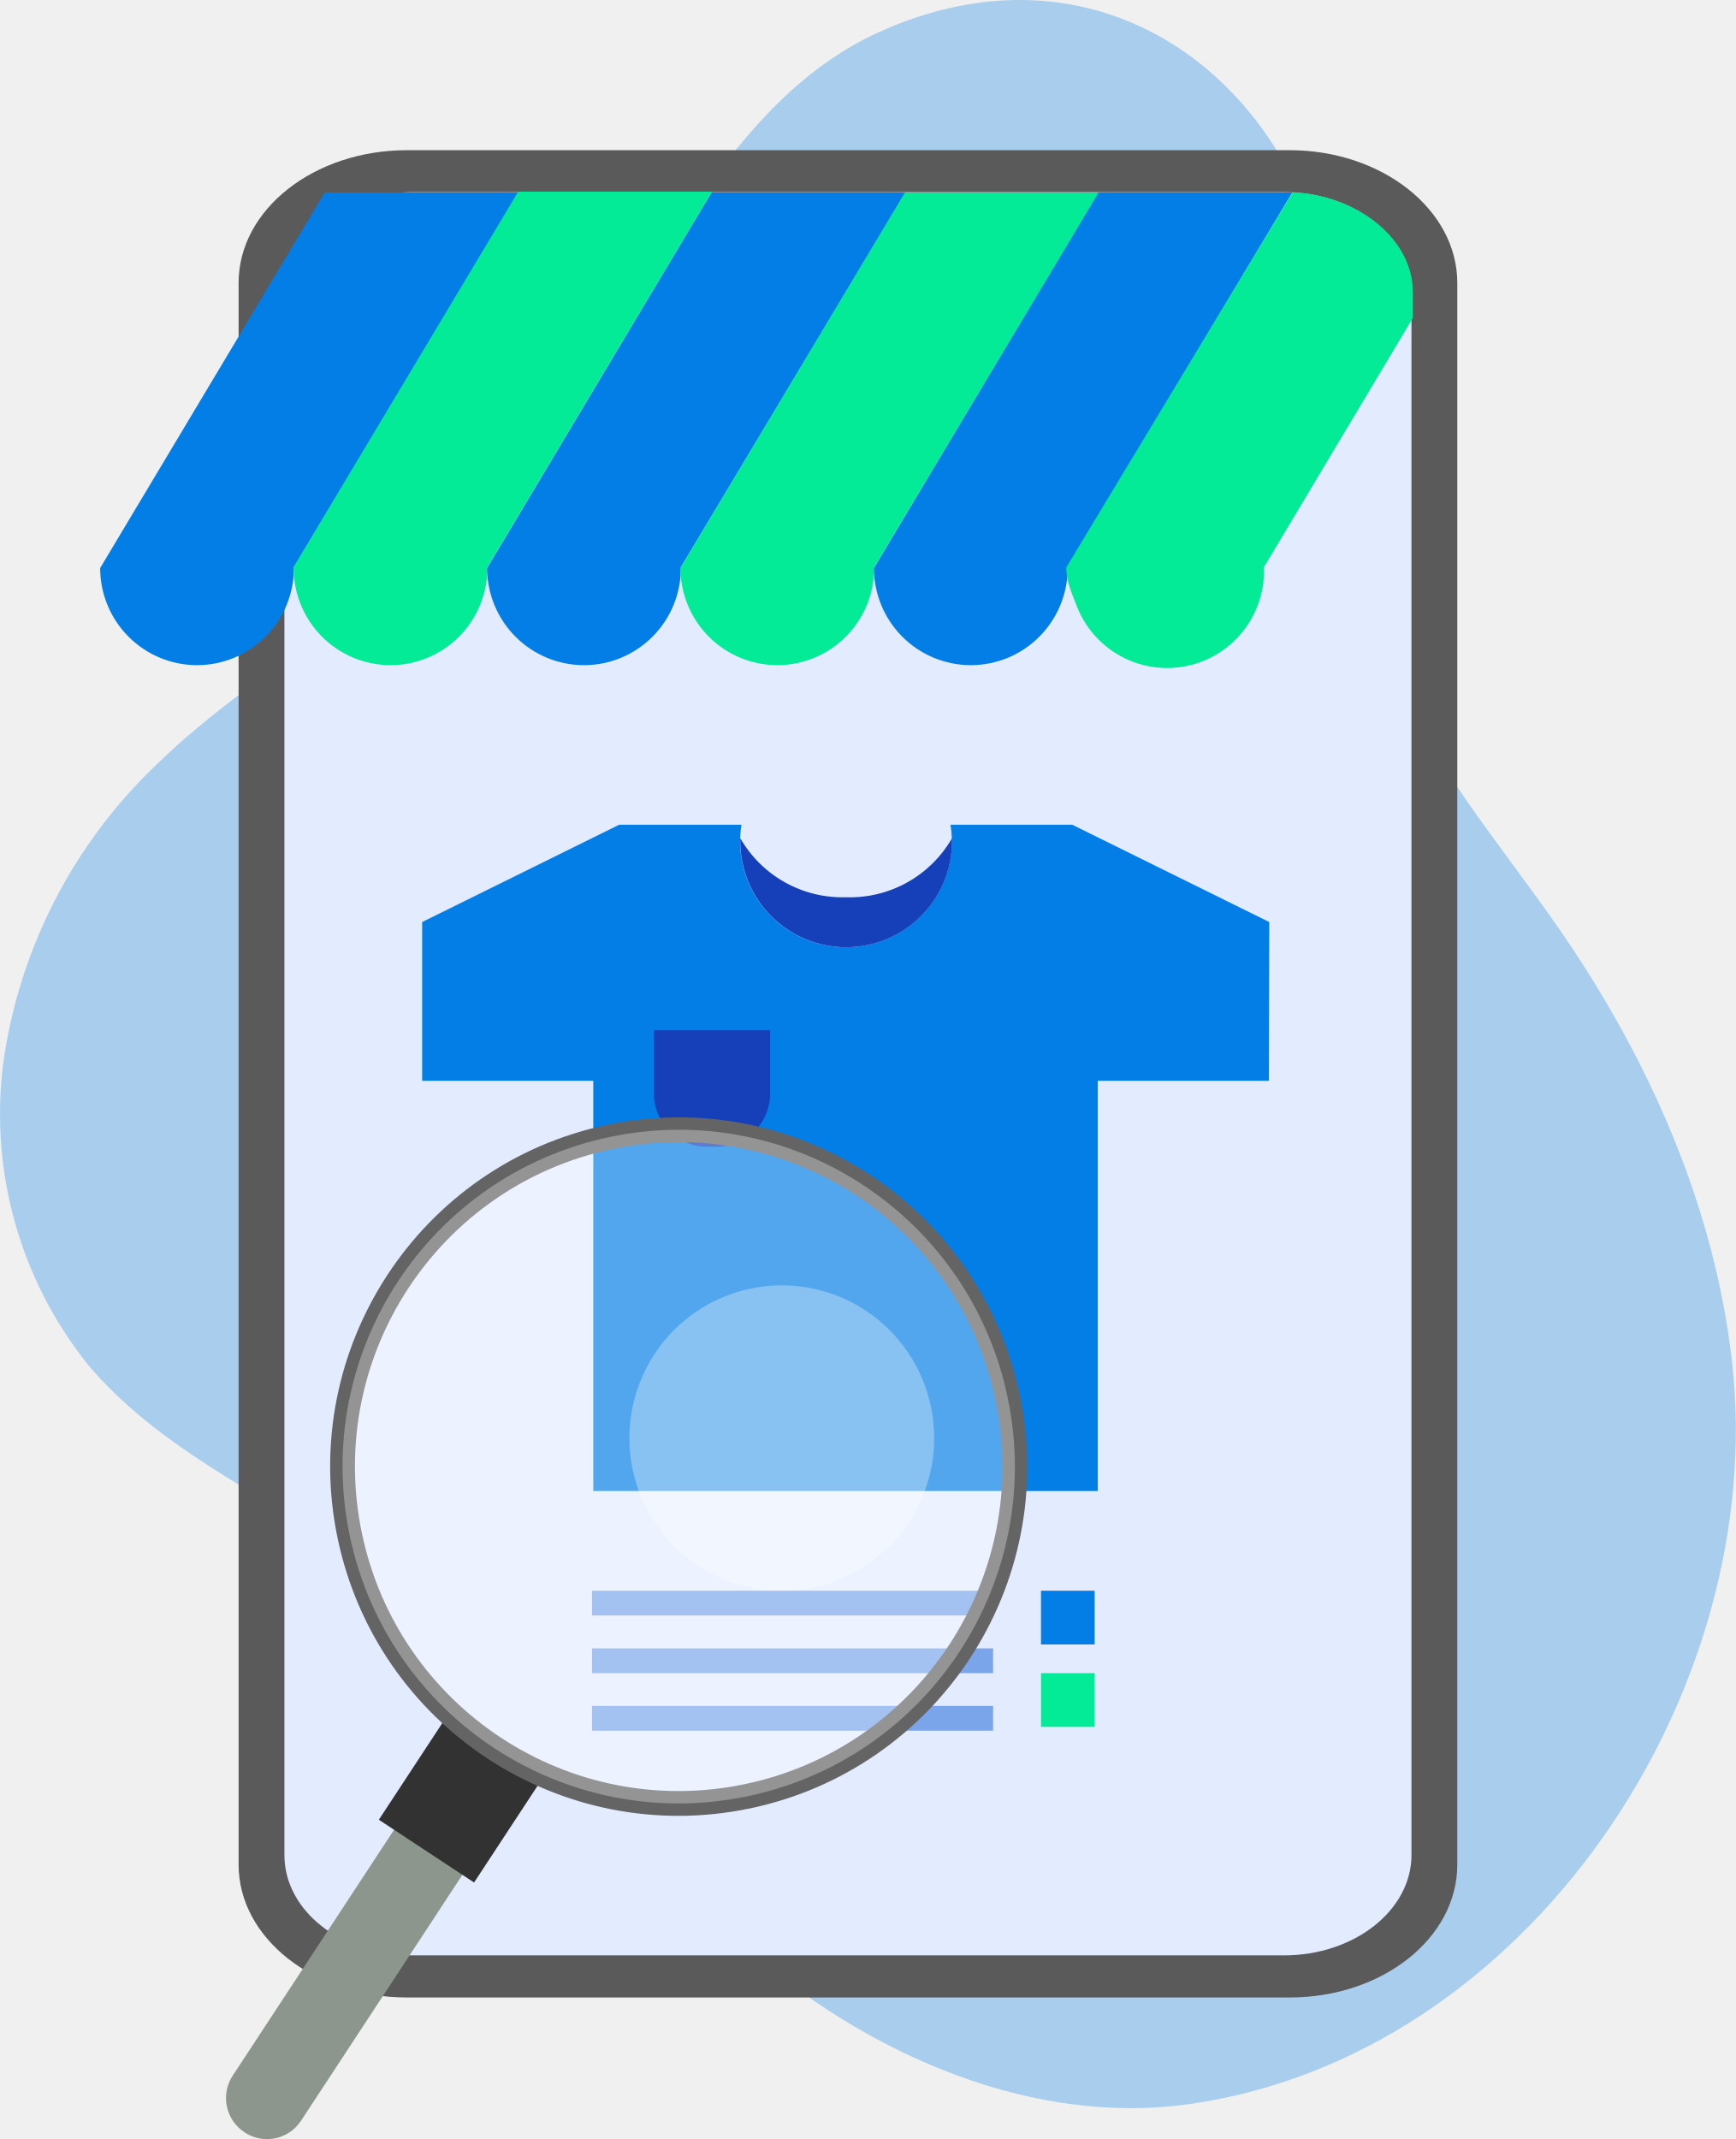
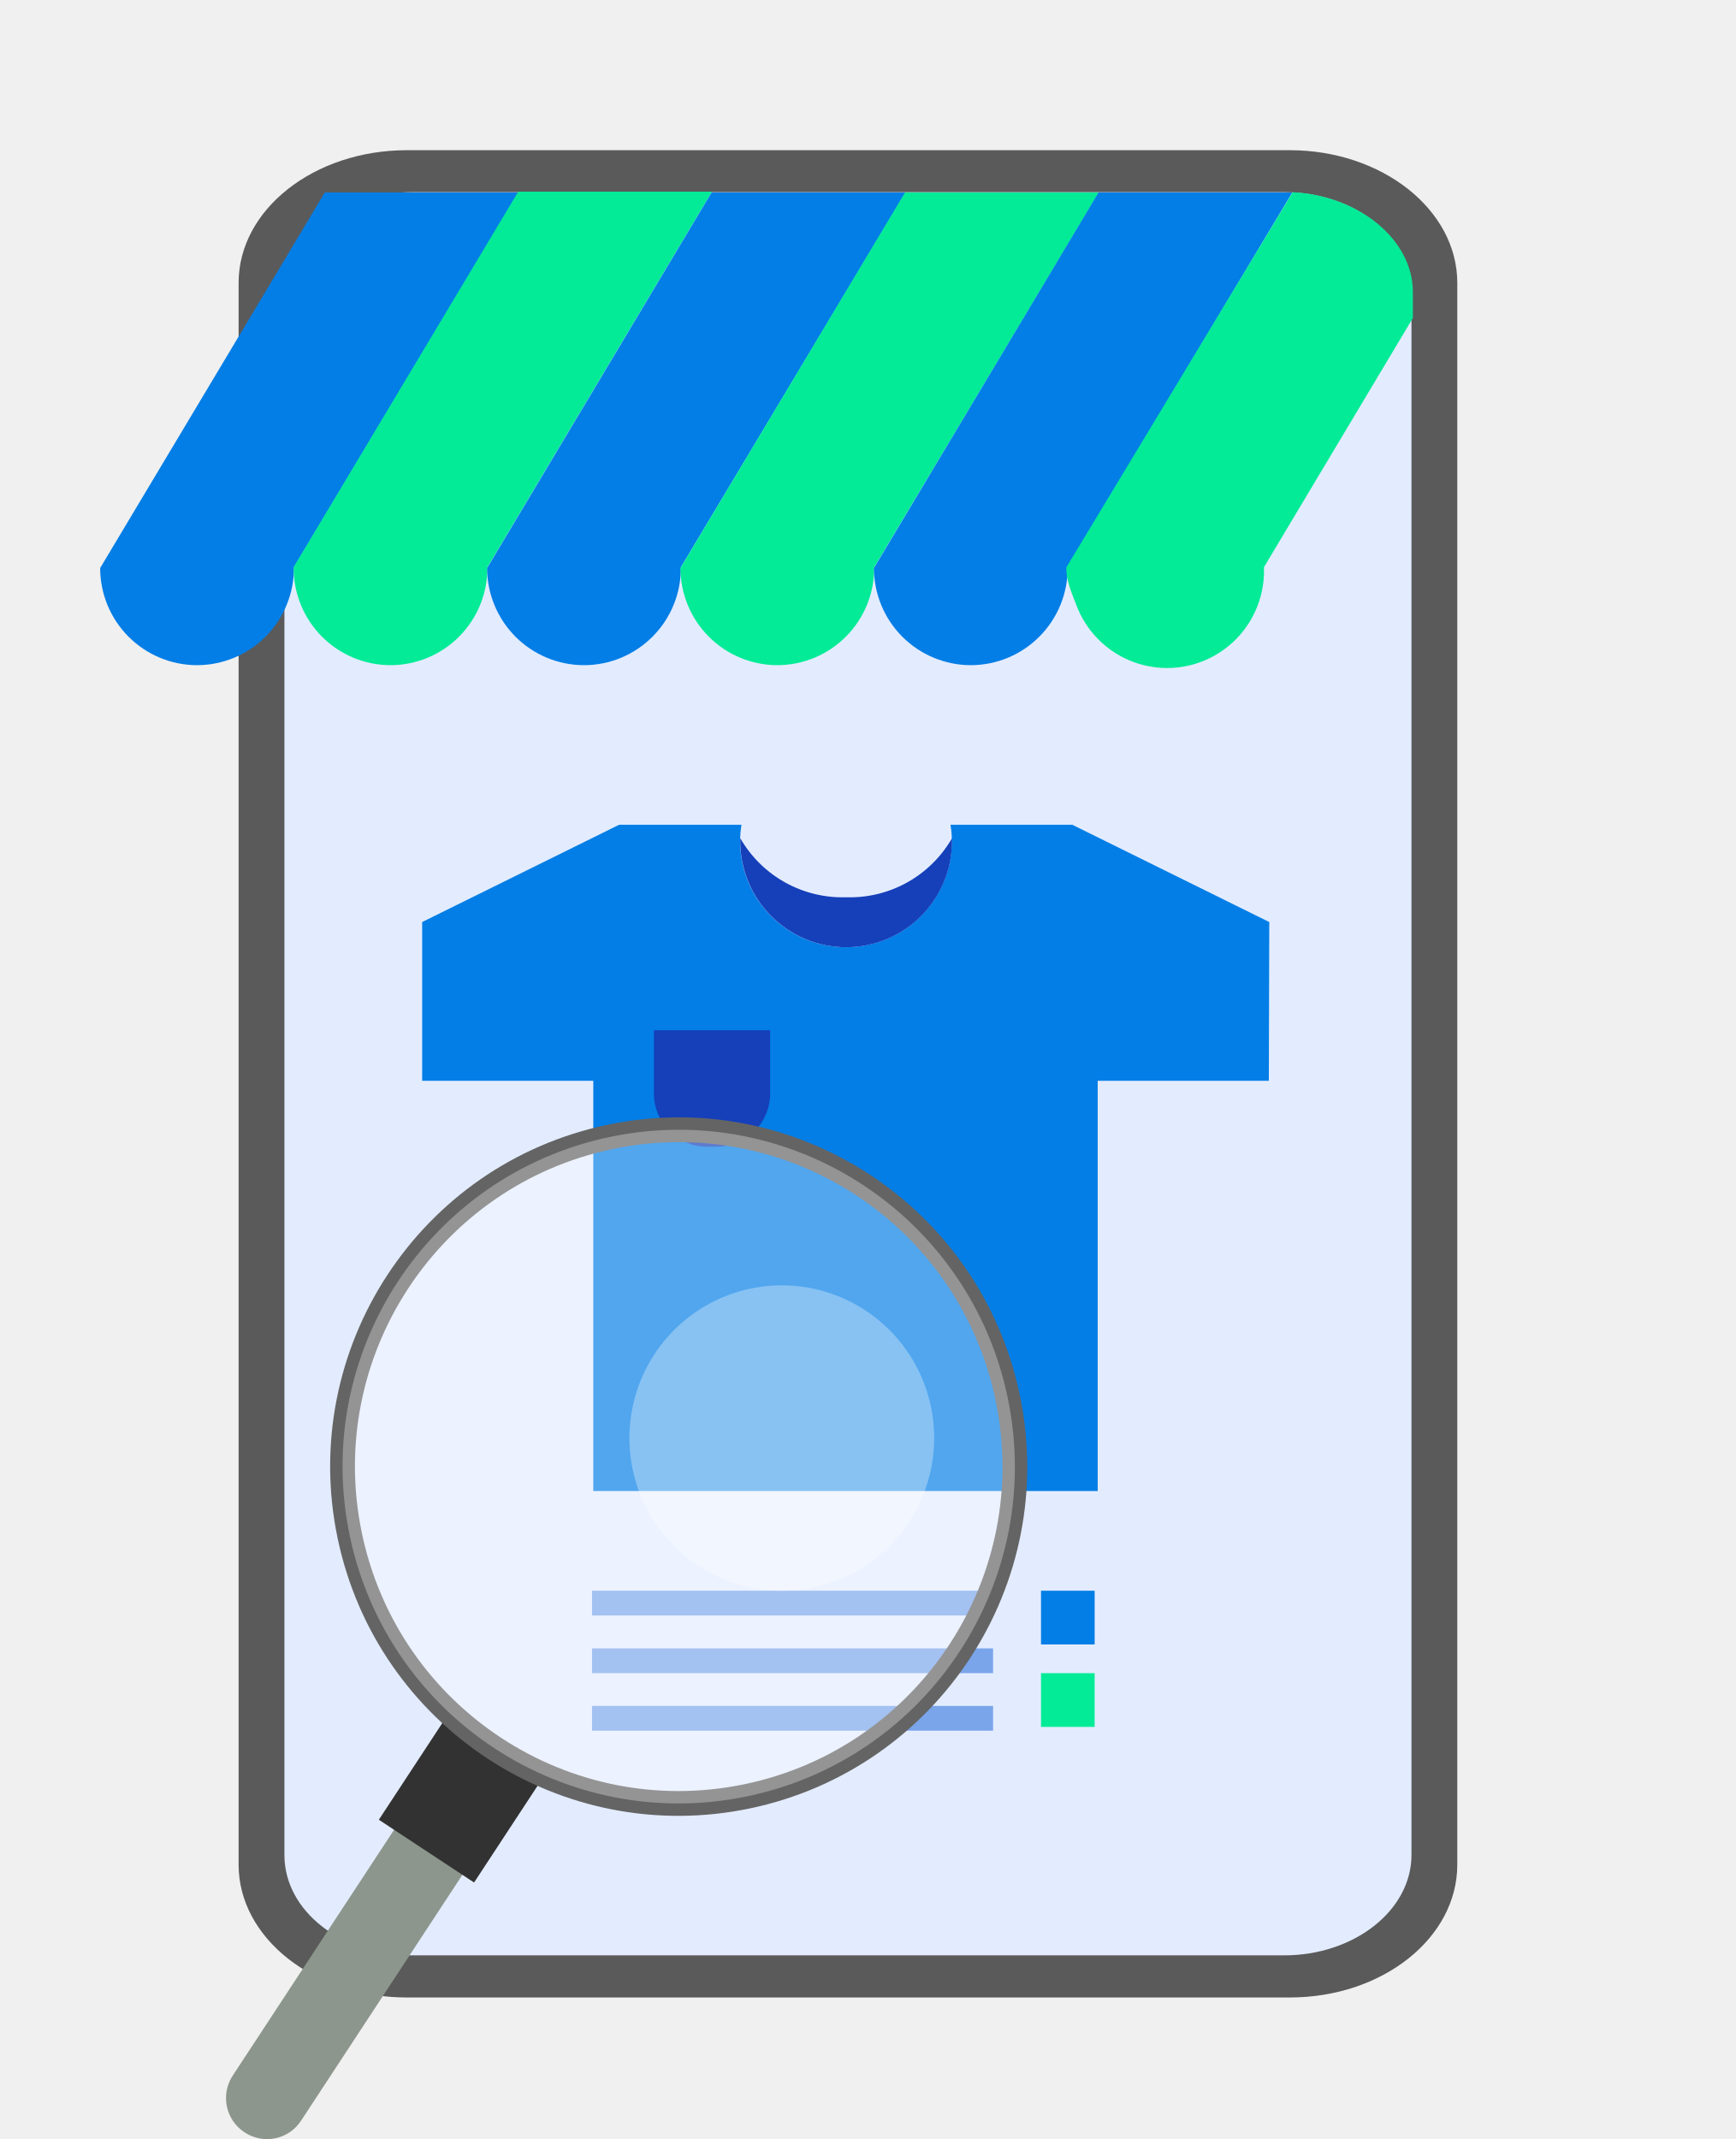
<svg xmlns="http://www.w3.org/2000/svg" width="280" height="345" viewBox="0 0 280 345" fill="none">
-   <g clip-path="url(#clip0_3_122)">
-     <path opacity="0.3" d="M141.498 5.306C120.679 14.901 109.796 37.433 96.796 56.352C86.063 71.941 73.043 85.817 58.176 97.51C47.113 106.203 35.036 113.676 25.01 123.542C12.044 135.976 3.511 152.331 0.721 170.096C-0.608 178.926 -0.092 187.936 2.235 196.555C4.562 205.175 8.65 213.217 14.24 220.172C25.168 233.131 41.075 240.491 55.292 249.725C68.908 258.561 81.218 269.269 91.861 281.536C98.959 289.754 105.38 298.627 112.635 306.619C131.9 327.503 162.655 343.487 191.766 339.378C246.473 331.68 285.475 272.912 279.346 219.494C276.507 194.66 266.053 171.021 251.88 150.409C241.764 135.666 229.529 121.961 223.446 105.119C216.799 86.696 218.173 66.399 214.636 47.118C208.011 11.537 176.467 -10.769 141.498 5.306Z" fill="#037EE6" />
+   <g clip-path="url(#clip0_256_3795)">
    <path d="M208.012 24.225H65.635C50.651 24.225 38.484 33.798 38.484 45.628V300.749C38.484 312.579 50.651 322.175 65.635 322.175H208.012C222.995 322.175 235.049 312.579 235.049 300.749V45.628C235.049 33.798 222.882 24.225 208.012 24.225Z" fill="#5A5A5A" />
-     <path d="M207.133 30.998H66.401C55.135 30.998 45.874 38.245 45.874 47.186V299.191C45.874 308.222 55.067 315.379 66.401 315.379H207.133C218.399 315.379 227.659 308.132 227.659 299.191V47.186C227.659 38.245 218.466 30.998 207.133 30.998Z" fill="#E3ECFF" />
-     <path d="M31.792 107.286C27.645 107.286 23.668 105.635 20.735 102.697C17.803 99.759 16.155 95.773 16.155 91.618L52.386 31.043H83.637L47.407 91.482C47.424 93.549 47.034 95.6 46.257 97.515C45.481 99.43 44.334 101.172 42.883 102.641C41.431 104.11 39.704 105.277 37.8 106.074C35.897 106.871 33.855 107.283 31.792 107.286Z" fill="#037EE6" />
-     <path d="M62.976 107.286C60.913 107.283 58.871 106.871 56.967 106.074C55.064 105.277 53.337 104.11 51.885 102.641C50.434 101.172 49.287 99.43 48.511 97.515C47.734 95.6 47.343 93.549 47.361 91.482L83.592 30.908H114.843L78.613 91.482C78.631 93.551 78.239 95.603 77.462 97.52C76.684 99.437 75.535 101.18 74.081 102.649C72.627 104.119 70.897 105.285 68.991 106.081C67.085 106.877 65.041 107.286 62.976 107.286Z" fill="#03EB97" />
-     <path d="M94.182 107.286C90.039 107.28 86.067 105.627 83.14 102.689C80.212 99.751 78.568 95.769 78.568 91.618L114.776 31.043H146.05L109.819 91.482C109.837 93.551 109.446 95.603 108.668 97.52C107.89 99.437 106.741 101.18 105.287 102.649C103.833 104.119 102.103 105.285 100.197 106.081C98.291 106.877 96.247 107.286 94.182 107.286Z" fill="#037EE6" />
-     <path d="M125.388 107.286C121.241 107.286 117.264 105.635 114.331 102.697C111.399 99.759 109.751 95.773 109.751 91.618L145.982 31.043H177.233L141.003 91.482C141.02 93.549 140.63 95.6 139.854 97.515C139.077 99.43 137.93 101.172 136.479 102.641C135.027 104.11 133.3 105.277 131.397 106.074C129.493 106.871 127.451 107.283 125.388 107.286Z" fill="#03EB97" />
-     <path d="M156.595 107.286C152.447 107.286 148.47 105.635 145.538 102.697C142.605 99.759 140.958 95.773 140.958 91.618L177.188 31.043H208.44L172.209 91.482C172.227 93.549 171.836 95.6 171.06 97.515C170.283 99.43 169.136 101.172 167.685 102.641C166.234 104.11 164.506 105.277 162.603 106.074C160.7 106.871 158.657 107.283 156.595 107.286Z" fill="#037EE6" />
+     <path d="M207.133 30.998H66.401C55.135 30.998 45.874 38.246 45.874 47.186V299.191C45.874 308.222 55.067 315.379 66.401 315.379H207.133C218.399 315.379 227.659 308.132 227.659 299.191V47.186C227.659 38.246 218.466 30.998 207.133 30.998Z" fill="#E3ECFF" />
+     <path d="M31.792 107.286C27.645 107.286 23.668 105.635 20.735 102.697C17.803 99.759 16.155 95.773 16.155 91.618L52.386 31.044H83.637L47.407 91.482C47.424 93.549 47.034 95.6 46.257 97.515C45.481 99.43 44.334 101.172 42.883 102.641C41.431 104.11 39.704 105.277 37.8 106.074C35.897 106.871 33.855 107.283 31.792 107.286Z" fill="#037EE6" />
+     <path d="M62.976 107.286C60.913 107.283 58.871 106.871 56.967 106.074C55.064 105.277 53.337 104.11 51.885 102.641C50.434 101.172 49.287 99.43 48.511 97.515C47.734 95.6 47.344 93.549 47.361 91.482L83.592 30.908H114.843L78.613 91.482C78.631 93.551 78.239 95.603 77.462 97.52C76.684 99.437 75.535 101.18 74.081 102.649C72.627 104.119 70.897 105.285 68.991 106.081C67.085 106.877 65.041 107.286 62.976 107.286Z" fill="#03EB97" />
+     <path d="M94.182 107.286C90.039 107.28 86.067 105.627 83.14 102.689C80.212 99.751 78.568 95.769 78.568 91.618L114.776 31.044H146.05L109.819 91.482C109.837 93.551 109.445 95.603 108.668 97.52C107.89 99.437 106.741 101.18 105.287 102.649C103.833 104.119 102.103 105.285 100.197 106.081C98.291 106.877 96.247 107.286 94.182 107.286Z" fill="#037EE6" />
+     <path d="M125.388 107.286C121.241 107.286 117.264 105.635 114.331 102.697C111.399 99.759 109.751 95.773 109.751 91.618L145.982 31.044H177.233L141.003 91.482C141.02 93.549 140.63 95.6 139.854 97.515C139.077 99.43 137.93 101.172 136.479 102.641C135.027 104.11 133.3 105.277 131.397 106.074C129.493 106.871 127.451 107.283 125.388 107.286Z" fill="#03EB97" />
+     <path d="M156.595 107.286C152.447 107.286 148.47 105.635 145.538 102.697C142.605 99.759 140.958 95.773 140.958 91.618L177.188 31.044H208.44L172.209 91.482C172.227 93.549 171.836 95.6 171.06 97.515C170.283 99.43 169.136 101.172 167.685 102.641C166.234 104.11 164.506 105.277 162.603 106.074C160.7 106.871 158.658 107.283 156.595 107.286Z" fill="#037EE6" />
    <path d="M208.5 31L172 91.5C171.92 93.606 172.88 95.689 173.629 97.658C174.378 99.628 175.516 101.426 176.975 102.944C178.434 104.462 180.184 105.67 182.119 106.495C184.055 107.32 186.137 107.745 188.24 107.745C190.344 107.745 192.425 107.32 194.361 106.495C196.297 105.67 198.046 104.462 199.505 102.944C200.964 101.426 202.102 99.628 202.851 97.658C203.601 95.689 203.946 93.588 203.866 91.482L227.884 51.295V47.096C227.884 38.629 219.157 31.564 208.5 31Z" fill="#03EB97" />
    <path d="M160.177 265.867H95.489V269.864H160.177V265.867Z" fill="#7AA5EA" />
    <path d="M204.722 148.715L172.952 133.024H153.305C153.449 133.897 153.524 134.78 153.53 135.666C153.53 140.204 151.731 144.557 148.528 147.767C145.325 150.976 140.981 152.779 136.451 152.779C131.922 152.779 127.578 150.976 124.375 147.767C121.172 144.557 119.372 140.204 119.372 135.666C119.378 134.78 119.454 133.897 119.598 133.024H99.86L68.09 148.715V174.317H95.692V240.491H177.053V174.317H204.654L204.722 148.715Z" fill="#037EE6" />
    <path d="M136.451 144.719C133.014 144.824 129.613 143.994 126.609 142.316C123.606 140.639 121.113 138.176 119.395 135.191C119.395 135.349 119.395 135.508 119.395 135.666C119.395 140.204 121.194 144.557 124.397 147.767C127.6 150.976 131.944 152.779 136.474 152.779C141.003 152.779 145.348 150.976 148.55 147.767C151.753 144.557 153.553 140.204 153.553 135.666C153.553 135.508 153.553 135.349 153.553 135.191C151.831 138.183 149.331 140.65 146.319 142.328C143.307 144.006 139.896 144.833 136.451 144.719Z" fill="#1540BA" />
    <path d="M105.448 166.167H124.217V176.395C124.217 178.664 123.317 180.84 121.715 182.445C120.114 184.05 117.942 184.951 115.677 184.951H114.01C111.745 184.951 109.573 184.05 107.972 182.445C106.37 180.84 105.47 178.664 105.47 176.395V166.167H105.448Z" fill="#1540BA" />
    <path d="M160.177 256.566H95.489V260.562H160.177V256.566Z" fill="#7AA5EA" />
    <path d="M160.177 275.147H95.489V279.143H160.177V275.147Z" fill="#7AA5EA" />
    <path d="M176.557 256.566H167.905V265.235H176.557V256.566Z" fill="#037EE6" />
    <path d="M176.557 269.864H167.905V278.533H176.557V269.864Z" fill="#03EB97" />
-     <path d="M39.43 343.916C38.706 343.441 38.082 342.828 37.594 342.111C37.107 341.394 36.766 340.588 36.59 339.738C36.414 338.889 36.407 338.013 36.57 337.161C36.732 336.309 37.061 335.497 37.538 334.773L67.324 289.393L78.342 296.663L48.533 342.088C48.056 342.807 47.442 343.426 46.726 343.907C46.01 344.389 45.206 344.724 44.36 344.894C43.515 345.064 42.644 345.065 41.798 344.897C40.952 344.73 40.147 344.396 39.43 343.916Z" fill="#8C968C" />
-     <path d="M87.387 286.996L72.027 276.871L61.105 293.506L76.464 303.632L87.387 286.996Z" fill="#323232" />
+     <path d="M39.43 343.916C38.706 343.441 38.082 342.828 37.594 342.111C37.107 341.394 36.766 340.588 36.59 339.738C36.414 338.889 36.407 338.013 36.57 337.161C36.732 336.309 37.061 335.497 37.538 334.773L67.324 289.393L78.342 296.663L48.533 342.088C48.056 342.807 47.442 343.426 46.726 343.907C46.01 344.389 45.206 344.724 44.36 344.894C43.515 345.064 42.644 345.065 41.798 344.897C40.952 344.73 40.148 344.396 39.43 343.916Z" fill="#8C968C" />
+     <path d="M87.387 286.996L72.027 276.871L61.104 293.506L76.464 303.632L87.387 286.996Z" fill="#323232" />
    <path d="M120.528 289.727C149.839 283.608 168.649 254.838 162.541 225.469C156.434 196.099 127.722 177.251 98.412 183.371C69.102 189.49 50.292 218.26 56.399 247.63C62.506 276.999 91.218 295.847 120.528 289.727Z" stroke="#646464" stroke-width="4" stroke-miterlimit="10" />
    <path opacity="0.31" d="M120.528 289.727C149.839 283.608 168.649 254.838 162.541 225.469C156.434 196.099 127.722 177.251 98.412 183.371C69.102 189.49 50.292 218.26 56.399 247.63C62.506 276.999 91.218 295.847 120.528 289.727Z" fill="white" />
-     <path opacity="0.31" d="M146.636 245.48C143.964 249.551 140.148 252.736 135.67 254.633C131.192 256.53 126.253 257.054 121.477 256.138C116.702 255.223 112.305 252.909 108.842 249.489C105.379 246.069 103.006 241.698 102.023 236.927C101.04 232.155 101.491 227.199 103.319 222.685C105.147 218.171 108.269 214.301 112.292 211.565C116.315 208.829 121.057 207.35 125.919 207.315C130.781 207.279 135.544 208.689 139.606 211.366C145.052 214.956 148.853 220.567 150.171 226.965C151.49 233.362 150.218 240.022 146.636 245.48Z" fill="white" />
+     <path opacity="0.31" d="M146.636 245.48C143.964 249.551 140.148 252.736 135.67 254.633C131.192 256.53 126.253 257.054 121.477 256.138C116.702 255.223 112.305 252.909 108.842 249.489C105.379 246.069 103.006 241.698 102.023 236.927C101.04 232.155 101.491 227.199 103.319 222.685C105.147 218.171 108.269 214.301 112.292 211.565C116.315 208.829 121.057 207.35 125.919 207.315C130.781 207.279 135.544 208.689 139.606 211.366C145.053 214.956 148.853 220.567 150.171 226.965C151.49 233.362 150.218 240.022 146.636 245.48Z" fill="white" />
  </g>
  <defs>
-     <clipPath id="clip0_3_122">
+     <clipPath id="clip0_256_3795">
      <rect width="280" height="345" fill="white" />
    </clipPath>
  </defs>
</svg>
